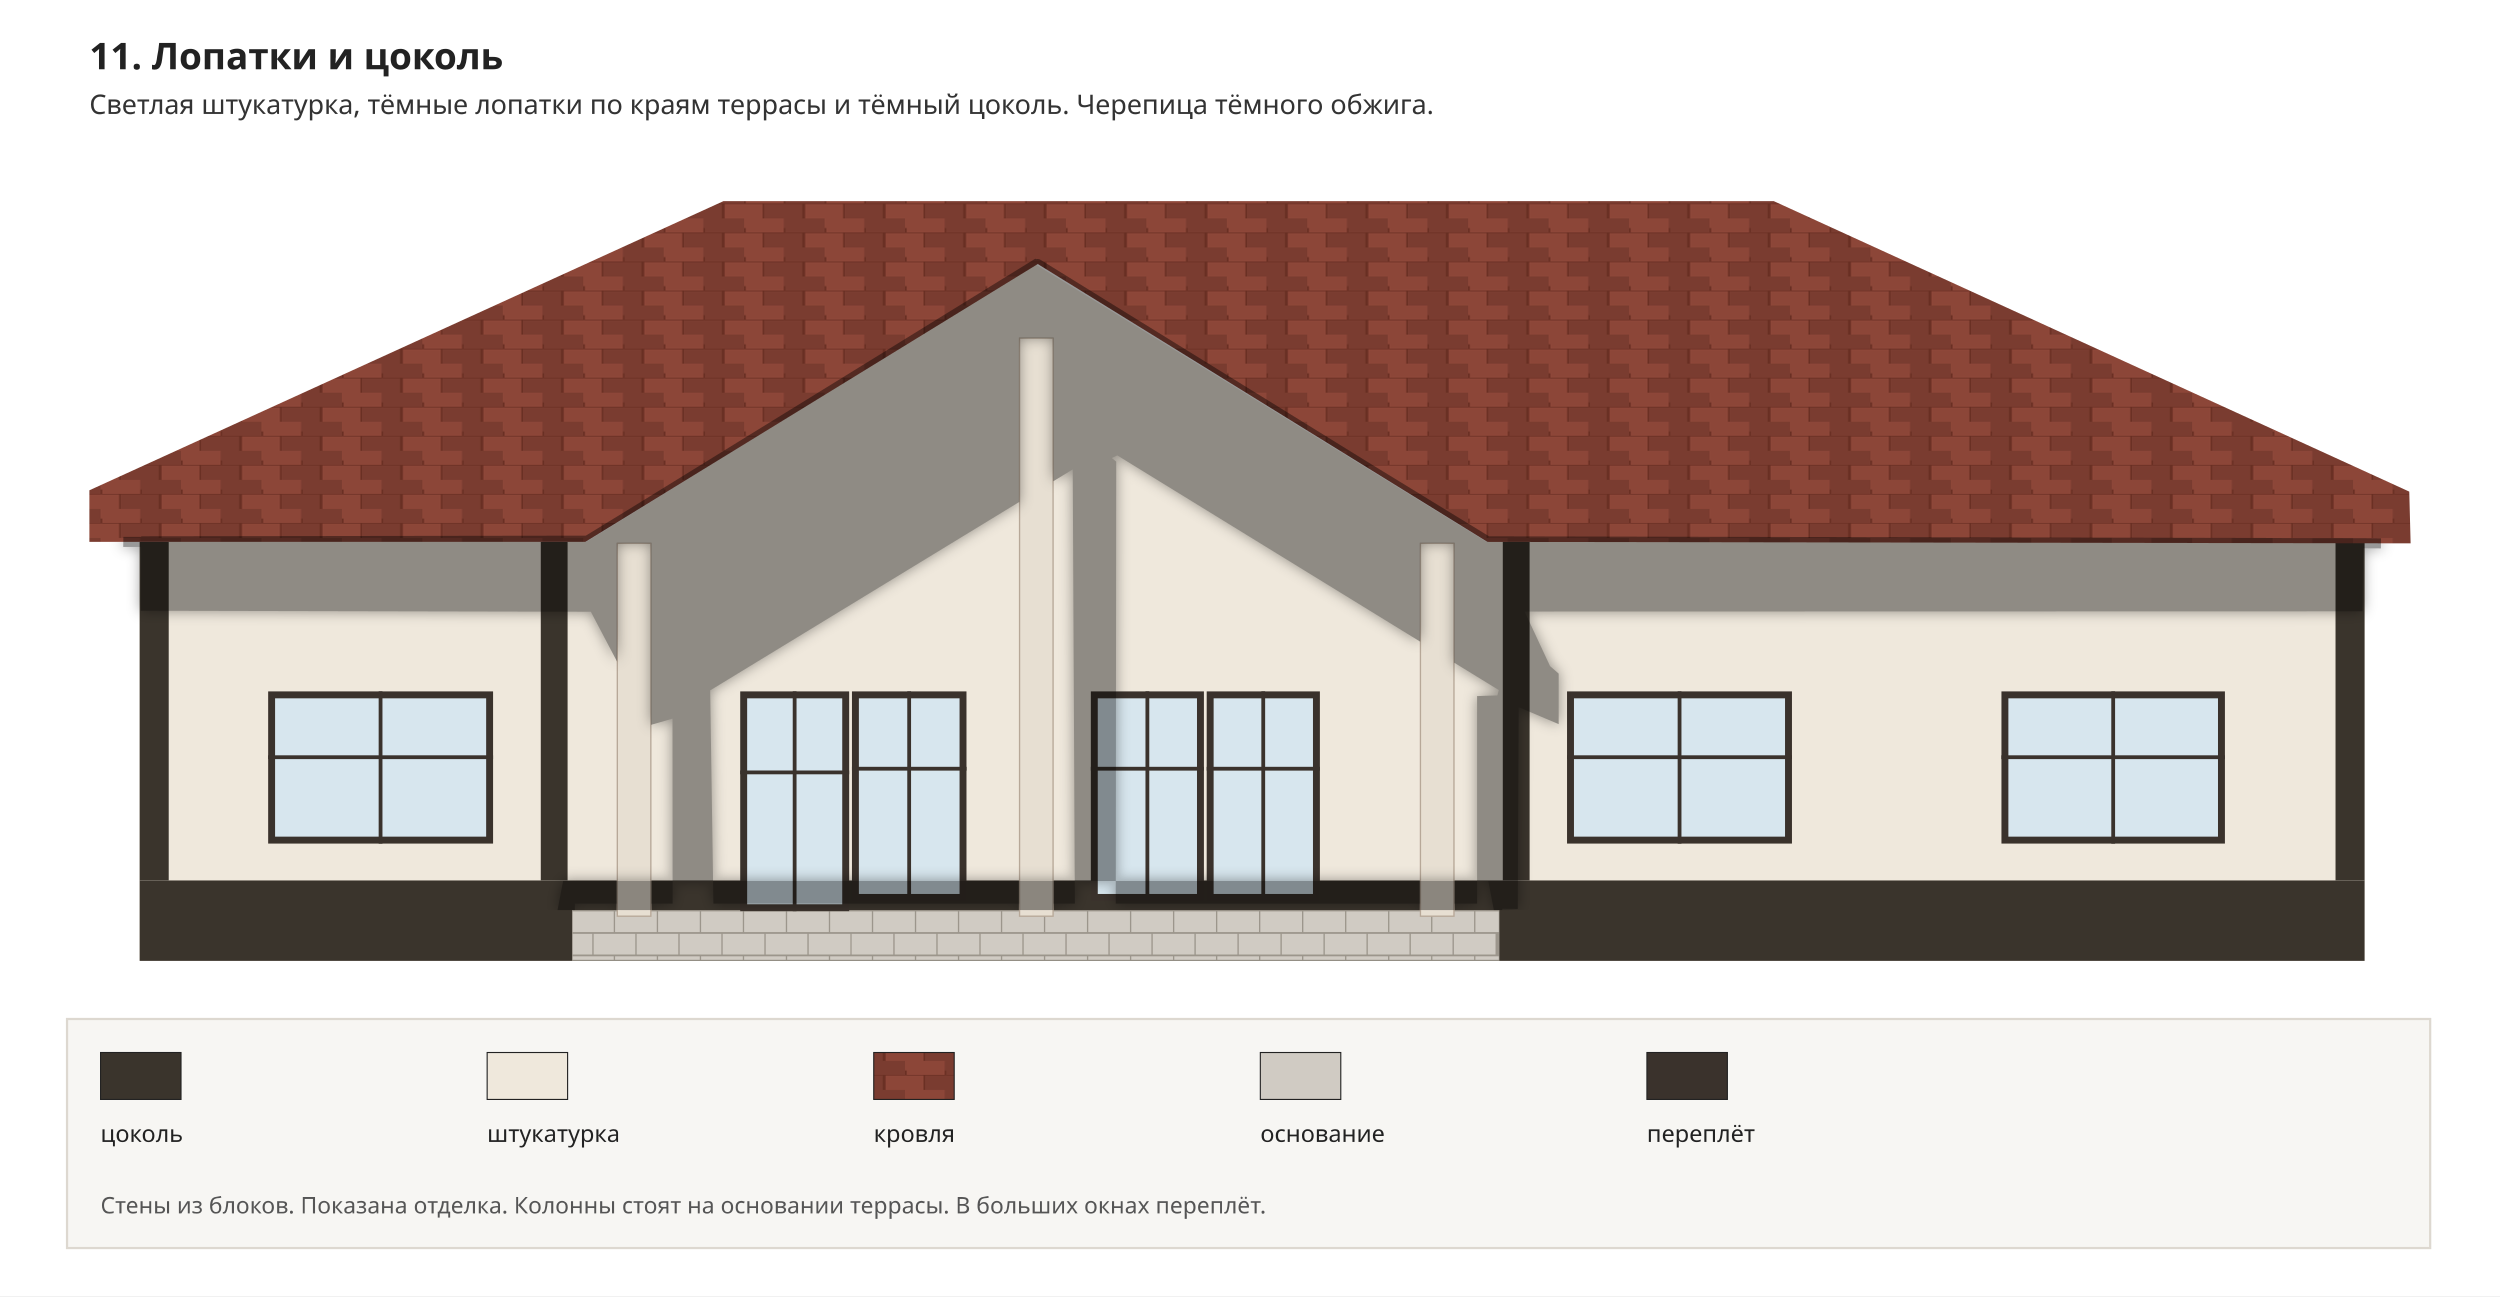
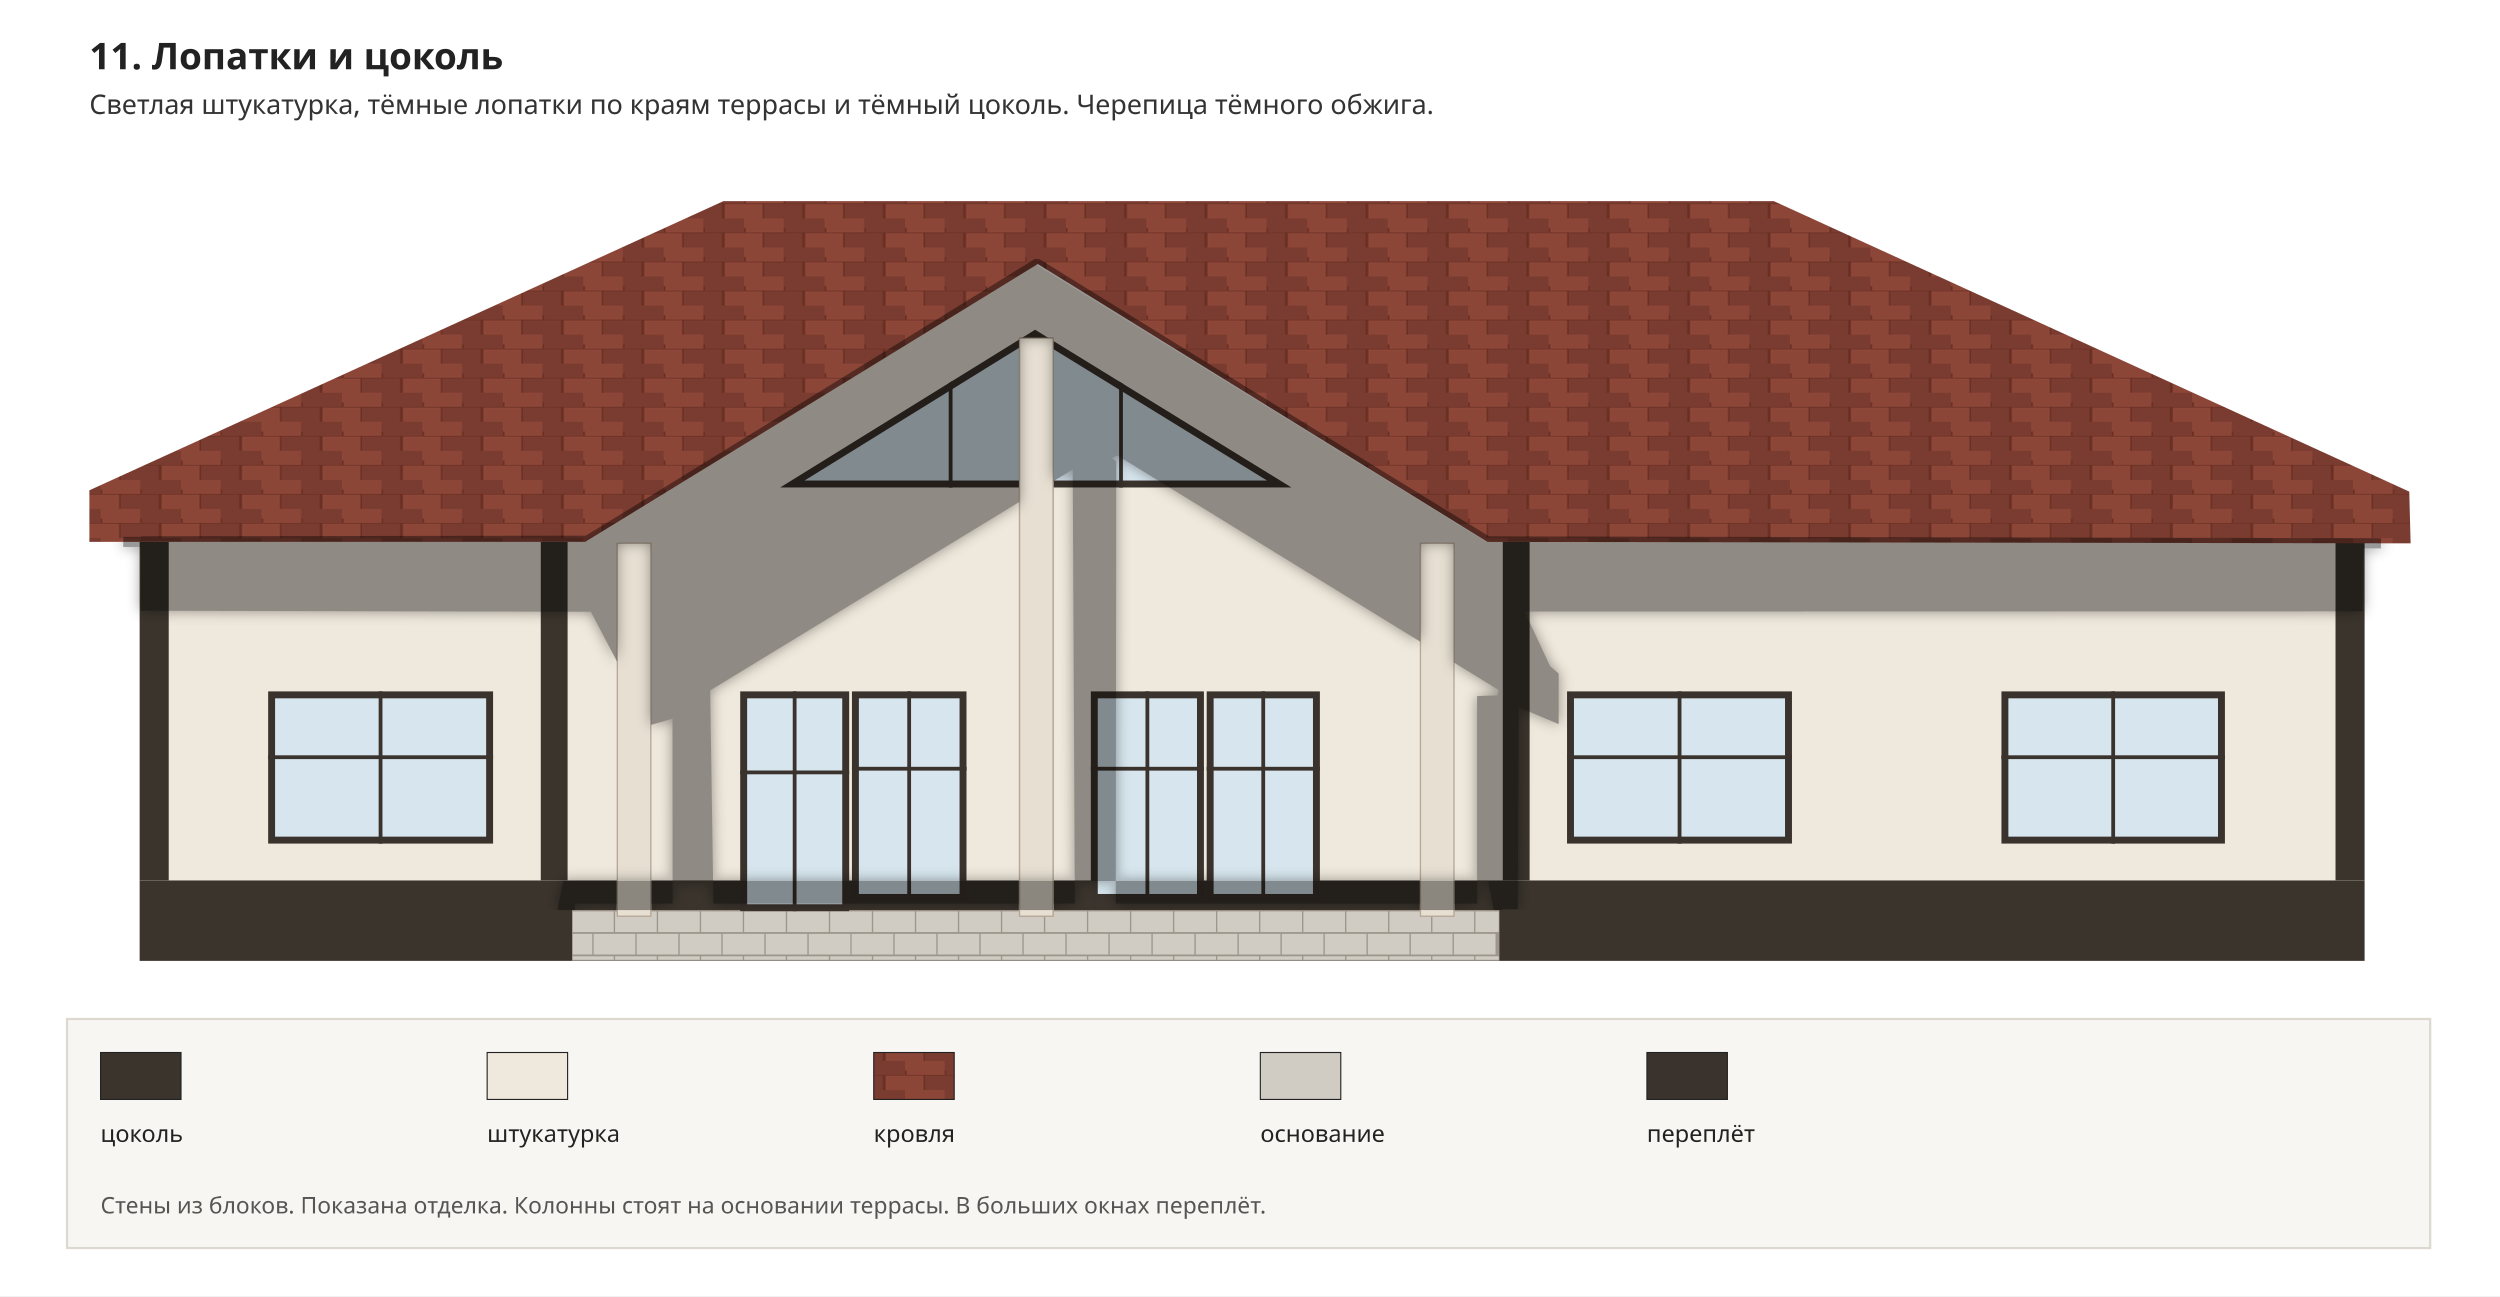
<svg xmlns="http://www.w3.org/2000/svg" width="223.75mm" height="116.0mm" viewBox="0 0 223.75 116.0">
  <rect width="100%" height="100%" fill="#ffffff" />
  <text x="8" y="6.2" font-family="sans-serif" font-size="3.3" font-weight="700" fill="#222">11. Лопатки и цоколь</text>
  <text x="8" y="10.2" font-family="sans-serif" font-size="2.4" fill="#333">Светлая штукатурка, тёмные лопатки по краям террасы и тёмный цоколь. Черепица тёмного обжига.</text>
  <defs>
    <pattern id="stone" width="13.6" height="3.5" patternUnits="userSpaceOnUse">
      <rect width="13.6" height="3.5" fill="#8F877C" />
      <rect x="0.12" y="0.12" width="4.3" height="1.5" fill="#D2C4B2" />
      <rect x="4.58" y="0.12" width="5.1" height="1.5" fill="#C3B39F" />
      <rect x="9.84" y="0.12" width="3.6" height="1.5" fill="#DDD0BE" />
      <rect x="-1.6" y="1.84" width="3.8" height="1.5" fill="#C9B9A6" />
      <rect x="2.36" y="1.84" width="4.7" height="1.5" fill="#B7A690" />
      <rect x="7.22" y="1.84" width="4.0" height="1.5" fill="#D7CBB8" />
      <rect x="11.38" y="1.84" width="3.4" height="1.5" fill="#C0B09C" />
    </pattern>
    <pattern id="stoneDark" width="13.6" height="3.5" patternUnits="userSpaceOnUse">
      <rect width="13.6" height="3.5" fill="#5E5954" />
      <rect x="0.12" y="0.12" width="4.3" height="1.5" fill="#8A8178" />
      <rect x="4.58" y="0.12" width="5.1" height="1.5" fill="#756C64" />
      <rect x="9.84" y="0.12" width="3.6" height="1.5" fill="#948B82" />
      <rect x="-1.6" y="1.84" width="3.8" height="1.5" fill="#7A7168" />
      <rect x="2.36" y="1.84" width="4.7" height="1.5" fill="#6A625A" />
      <rect x="7.22" y="1.84" width="4.0" height="1.5" fill="#857C74" />
    </pattern>
    <pattern id="brick" width="5.6" height="1.7" patternUnits="userSpaceOnUse">
      <rect width="5.6" height="1.7" fill="#CDB8A6" />
      <rect x="0.08" y="0.08" width="2.55" height="0.7" fill="#8E4A38" />
      <rect x="2.78" y="0.08" width="2.55" height="0.7" fill="#7A4032" />
      <rect x="-1.25" y="0.92" width="2.55" height="0.7" fill="#964E3C" />
      <rect x="1.45" y="0.92" width="2.55" height="0.7" fill="#7A4032" />
      <rect x="4.15" y="0.92" width="2.55" height="0.7" fill="#8E4A38" />
    </pattern>
    <pattern id="brickDark" width="5.6" height="1.7" patternUnits="userSpaceOnUse">
      <rect width="5.6" height="1.7" fill="#B59A8C" />
      <rect x="0.08" y="0.08" width="2.55" height="0.7" fill="#6E382C" />
      <rect x="2.78" y="0.08" width="2.55" height="0.7" fill="#5C2E24" />
      <rect x="-1.25" y="0.92" width="2.55" height="0.7" fill="#743C30" />
      <rect x="1.45" y="0.92" width="2.55" height="0.7" fill="#5C2E24" />
      <rect x="4.15" y="0.92" width="2.55" height="0.7" fill="#6E382C" />
    </pattern>
    <pattern id="bavaria" width="5.6" height="1.7" patternUnits="userSpaceOnUse">
      <rect width="5.6" height="1.7" fill="#CDB8A6" />
      <rect x="0.08" y="0.08" width="2.55" height="0.7" fill="#8E4A38" />
      <rect x="2.78" y="0.08" width="2.55" height="0.7" fill="#C47858" />
      <rect x="-1.25" y="0.92" width="2.55" height="0.7" fill="#5C342C" />
      <rect x="1.45" y="0.92" width="2.55" height="0.7" fill="#A85A40" />
      <rect x="4.15" y="0.92" width="2.55" height="0.7" fill="#7A4032" />
    </pattern>
    <pattern id="silicate" width="5.6" height="1.7" patternUnits="userSpaceOnUse">
      <rect width="5.6" height="1.7" fill="#C5C3BC" />
      <rect x="0.08" y="0.08" width="2.55" height="0.7" fill="#E7E4DC" />
      <rect x="2.78" y="0.08" width="2.55" height="0.7" fill="#D9D6CE" />
      <rect x="-1.25" y="0.92" width="2.55" height="0.7" fill="#F2EFE8" />
      <rect x="1.45" y="0.92" width="2.55" height="0.7" fill="#E0DDD4" />
      <rect x="4.15" y="0.92" width="2.55" height="0.7" fill="#E7E4DC" />
    </pattern>
    <pattern id="siding" width="6" height="1.65" patternUnits="userSpaceOnUse">
      <rect width="6" height="1.65" fill="#B7B1A6" />
      <rect width="6" height="1.38" fill="#E3DED4" />
    </pattern>
    <pattern id="vsiding" width="2.05" height="8" patternUnits="userSpaceOnUse">
      <rect width="2.05" height="8" fill="#B7B3AA" />
      <rect width="1.88" height="8" fill="#E4E1DA" />
    </pattern>
    <pattern id="ashlar" width="9.2" height="4.6" patternUnits="userSpaceOnUse">
      <rect width="9.2" height="4.6" fill="#C8BEB0" />
      <rect x="0.12" y="0.12" width="4.3" height="2.05" fill="#E7DDD0" />
      <rect x="4.58" y="0.12" width="4.45" height="2.05" fill="#F3EBE0" />
      <rect x="-2.1" y="2.35" width="4.3" height="2.05" fill="#EFE6D8" />
      <rect x="2.36" y="2.35" width="4.5" height="2.05" fill="#E4D9C8" />
      <rect x="7.02" y="2.35" width="4.2" height="2.05" fill="#F7F1E8" />
    </pattern>
    <pattern id="tile" width="7.2" height="2.6" patternUnits="userSpaceOnUse">
      <rect width="7.2" height="2.6" fill="#6A3024" />
      <rect x="0.06" y="0.06" width="3.4" height="2.15" fill="#8C4638" />
      <rect x="3.6" y="0.06" width="3.4" height="2.15" fill="#7A3C30" />
      <rect x="-1.6" y="1.35" width="3.4" height="2.15" fill="#7A3C30" />
      <rect x="1.95" y="1.35" width="3.4" height="2.15" fill="#8C4638" />
      <rect x="5.5" y="1.35" width="3.4" height="2.15" fill="#7A3C30" />
    </pattern>
    <pattern id="tileDark" width="7.2" height="2.15" patternUnits="userSpaceOnUse">
      <rect width="7.2" height="2.15" fill="#2E3236" />
      <rect x="0.06" y="0.06" width="3.4" height="1.75" fill="#4E5256" />
      <rect x="3.6" y="0.06" width="3.4" height="1.75" fill="#3E4246" />
      <rect x="-1.6" y="1.1" width="3.4" height="1.75" fill="#3E4246" />
      <rect x="1.95" y="1.1" width="3.4" height="1.75" fill="#4E5256" />
    </pattern>
    <pattern id="seam" width="4.4" height="8" patternUnits="userSpaceOnUse">
      <rect width="4.4" height="8" fill="#32353A" />
      <rect width="0.2" height="8" fill="#1C1E20" />
    </pattern>
    <pattern id="barrel" width="2.2" height="2.4" patternUnits="userSpaceOnUse">
      <rect width="2.2" height="2.4" fill="#A84E32" />
      <path d="M0,2.15 Q1.1,1.35 2.2,2.15 L2.2,2.4 L0,2.4 Z" fill="#E8C4AE" />
      <path d="M0.15,0.15 Q1.1,1.05 2.05,0.15" fill="none" stroke="#7A3424" stroke-width="0.12" />
    </pattern>
    <clipPath id="roof">
      <path d="M64.75,18.00 L158.75,18.00 L215.63,44.00 L215.75,48.63 L133.13,48.50 L92.88,23.63 L52.38,48.50 L8.00,48.50 L8.00,43.88 Z" />
    </clipPath>
    <clipPath id="gable">
      <path d="M92.63,23.63 L133.25,48.63 L52.25,48.63 Z" />
    </clipPath>
    <clipPath id="wall">
      <rect x="12.5" y="48.5" width="199.13" height="37.50" />
    </clipPath>
    <clipPath id="wings">
      <path d="M12.5,48.5 H52.25 V86.0 H12.5 Z M133.25,48.5 H211.63 V86.0 H133.25 Z" />
    </clipPath>
    <clipPath id="center">
      <path d="M52.25,48.5 H133.25 V81.45 H52.25 Z M92.63,23.63 L133.25,48.63 L52.25,48.63 Z" />
    </clipPath>
    <clipPath id="ten-below">
      <path d="M4.00,48.50 L12.50,48.50 L52.38,48.50 L92.88,23.63 L133.13,48.50 L211.63,48.62 L220.00,48.62 L220.00,81.45 L4.00,81.45 Z" />
    </clipPath>
    <filter id="ten-blur" filterUnits="userSpaceOnUse" x="0" y="16" width="224" height="84">
      <feGaussianBlur stdDeviation="0.6" />
    </filter>
  </defs>
  <rect x="0.00" y="14.00" width="230.00" height="80.00" fill="#EFE8DC" clip-path="url(#wall)" />
  <rect x="0.00" y="14.00" width="230.00" height="80.00" fill="#EFE8DC" clip-path="url(#gable)" />
  <rect x="12.50" y="78.80" width="199.13" height="7.20" fill="#3A342C" clip-path="url(#wall)" />
  <rect x="12.50" y="48.50" width="2.60" height="30.30" fill="#3A342C" clip-path="url(#wall)" />
  <rect x="48.40" y="48.50" width="2.40" height="30.30" fill="#3A342C" clip-path="url(#wall)" />
  <rect x="134.50" y="48.50" width="2.40" height="30.30" fill="#3A342C" clip-path="url(#wall)" />
  <rect x="209.03" y="48.50" width="2.60" height="30.30" fill="#3A342C" clip-path="url(#wall)" />
  <rect x="0.00" y="14.00" width="230.00" height="80.00" fill="url(#tile)" clip-path="url(#roof)" />
  <rect x="51.20" y="81.45" width="83.00" height="4.55" fill="#9C968C" />
  <rect x="51.26" y="81.57" width="3.67" height="1.85" fill="#D0CBC3" />
  <rect x="55.05" y="81.57" width="3.73" height="1.85" fill="#D0CBC3" />
  <rect x="58.90" y="81.57" width="3.73" height="1.85" fill="#D0CBC3" />
  <rect x="62.75" y="81.57" width="3.73" height="1.85" fill="#D0CBC3" />
  <rect x="66.60" y="81.57" width="3.73" height="1.85" fill="#D0CBC3" />
  <rect x="70.45" y="81.57" width="3.73" height="1.85" fill="#D0CBC3" />
  <rect x="74.30" y="81.57" width="3.73" height="1.85" fill="#D0CBC3" />
  <rect x="78.15" y="81.57" width="3.73" height="1.85" fill="#D0CBC3" />
  <rect x="82.00" y="81.57" width="3.73" height="1.85" fill="#D0CBC3" />
  <rect x="85.85" y="81.57" width="3.73" height="1.85" fill="#D0CBC3" />
  <rect x="89.70" y="81.57" width="3.73" height="1.85" fill="#D0CBC3" />
  <rect x="93.55" y="81.57" width="3.73" height="1.85" fill="#D0CBC3" />
  <rect x="97.40" y="81.57" width="3.73" height="1.85" fill="#D0CBC3" />
  <rect x="101.25" y="81.57" width="3.73" height="1.85" fill="#D0CBC3" />
  <rect x="105.10" y="81.57" width="3.73" height="1.85" fill="#D0CBC3" />
  <rect x="108.95" y="81.57" width="3.73" height="1.85" fill="#D0CBC3" />
  <rect x="112.80" y="81.57" width="3.73" height="1.85" fill="#D0CBC3" />
  <rect x="116.65" y="81.57" width="3.73" height="1.85" fill="#D0CBC3" />
  <rect x="120.50" y="81.57" width="3.73" height="1.85" fill="#D0CBC3" />
  <rect x="124.35" y="81.57" width="3.73" height="1.85" fill="#D0CBC3" />
  <rect x="128.20" y="81.57" width="3.73" height="1.85" fill="#D0CBC3" />
  <rect x="132.05" y="81.57" width="2.09" height="1.85" fill="#D0CBC3" />
  <rect x="51.26" y="83.58" width="1.75" height="1.85" fill="#D0CBC3" />
  <rect x="53.13" y="83.58" width="3.73" height="1.85" fill="#D0CBC3" />
  <rect x="56.98" y="83.58" width="3.73" height="1.85" fill="#D0CBC3" />
  <rect x="60.83" y="83.58" width="3.73" height="1.85" fill="#D0CBC3" />
  <rect x="64.68" y="83.58" width="3.73" height="1.85" fill="#D0CBC3" />
  <rect x="68.53" y="83.58" width="3.73" height="1.85" fill="#D0CBC3" />
  <rect x="72.38" y="83.58" width="3.73" height="1.85" fill="#D0CBC3" />
  <rect x="76.22" y="83.58" width="3.73" height="1.85" fill="#D0CBC3" />
  <rect x="80.07" y="83.58" width="3.73" height="1.85" fill="#D0CBC3" />
  <rect x="83.92" y="83.58" width="3.73" height="1.85" fill="#D0CBC3" />
  <rect x="87.77" y="83.58" width="3.73" height="1.85" fill="#D0CBC3" />
  <rect x="91.62" y="83.58" width="3.73" height="1.85" fill="#D0CBC3" />
  <rect x="95.47" y="83.58" width="3.73" height="1.85" fill="#D0CBC3" />
  <rect x="99.32" y="83.58" width="3.73" height="1.85" fill="#D0CBC3" />
  <rect x="103.17" y="83.58" width="3.73" height="1.85" fill="#D0CBC3" />
  <rect x="107.02" y="83.58" width="3.73" height="1.85" fill="#D0CBC3" />
  <rect x="110.87" y="83.58" width="3.73" height="1.85" fill="#D0CBC3" />
  <rect x="114.72" y="83.58" width="3.73" height="1.85" fill="#D0CBC3" />
  <rect x="118.57" y="83.58" width="3.73" height="1.85" fill="#D0CBC3" />
  <rect x="122.42" y="83.58" width="3.73" height="1.85" fill="#D0CBC3" />
  <rect x="126.27" y="83.58" width="3.73" height="1.85" fill="#D0CBC3" />
  <rect x="130.12" y="83.58" width="3.73" height="1.85" fill="#D0CBC3" />
  <rect x="51.26" y="85.59" width="3.67" height="0.31" fill="#D0CBC3" />
  <rect x="55.05" y="85.59" width="3.73" height="0.31" fill="#D0CBC3" />
  <rect x="58.90" y="85.59" width="3.73" height="0.31" fill="#D0CBC3" />
  <rect x="62.75" y="85.59" width="3.73" height="0.31" fill="#D0CBC3" />
  <rect x="66.60" y="85.59" width="3.73" height="0.31" fill="#D0CBC3" />
  <rect x="70.45" y="85.59" width="3.73" height="0.31" fill="#D0CBC3" />
  <rect x="74.30" y="85.59" width="3.73" height="0.31" fill="#D0CBC3" />
  <rect x="78.15" y="85.59" width="3.73" height="0.31" fill="#D0CBC3" />
  <rect x="82.00" y="85.59" width="3.73" height="0.31" fill="#D0CBC3" />
  <rect x="85.85" y="85.59" width="3.73" height="0.31" fill="#D0CBC3" />
  <rect x="89.70" y="85.59" width="3.73" height="0.31" fill="#D0CBC3" />
  <rect x="93.55" y="85.59" width="3.73" height="0.31" fill="#D0CBC3" />
  <rect x="97.40" y="85.59" width="3.73" height="0.31" fill="#D0CBC3" />
  <rect x="101.25" y="85.59" width="3.73" height="0.31" fill="#D0CBC3" />
  <rect x="105.10" y="85.59" width="3.73" height="0.31" fill="#D0CBC3" />
  <rect x="108.95" y="85.59" width="3.73" height="0.31" fill="#D0CBC3" />
  <rect x="112.80" y="85.59" width="3.73" height="0.31" fill="#D0CBC3" />
  <rect x="116.65" y="85.59" width="3.73" height="0.31" fill="#D0CBC3" />
  <rect x="120.50" y="85.59" width="3.73" height="0.31" fill="#D0CBC3" />
  <rect x="124.35" y="85.59" width="3.73" height="0.31" fill="#D0CBC3" />
  <rect x="128.20" y="85.59" width="3.73" height="0.31" fill="#D0CBC3" />
  <rect x="132.05" y="85.59" width="2.09" height="0.31" fill="#D0CBC3" />
  <rect x="55.25" y="48.63" width="3.00" height="33.37" fill="#E7DFD2" stroke="#B7A898" stroke-width="0.12" />
  <rect x="91.25" y="30.27" width="3.00" height="51.73" fill="#E7DFD2" stroke="#B7A898" stroke-width="0.12" />
  <rect x="127.13" y="48.63" width="3.00" height="33.37" fill="#E7DFD2" stroke="#B7A898" stroke-width="0.12" />
  <rect x="24.00" y="61.88" width="20.13" height="13.62" fill="#3A322C" />
  <rect x="24.62" y="62.50" width="18.89" height="12.38" fill="#D7E6EE" />
  <rect x="33.89" y="61.88" width="0.34" height="13.62" fill="#3A322C" />
  <rect x="24.00" y="67.60" width="20.13" height="0.34" fill="#3A322C" />
  <rect x="140.25" y="61.88" width="20.13" height="13.62" fill="#3A322C" />
  <rect x="140.87" y="62.50" width="18.89" height="12.38" fill="#D7E6EE" />
  <rect x="150.15" y="61.88" width="0.34" height="13.62" fill="#3A322C" />
  <rect x="140.25" y="67.60" width="20.13" height="0.34" fill="#3A322C" />
  <rect x="179.13" y="61.88" width="20.00" height="13.62" fill="#3A322C" />
  <rect x="179.75" y="62.50" width="18.76" height="12.38" fill="#D7E6EE" />
  <rect x="188.96" y="61.88" width="0.34" height="13.62" fill="#3A322C" />
  <rect x="179.13" y="67.60" width="20.00" height="0.34" fill="#3A322C" />
  <rect x="76.25" y="61.88" width="10.25" height="18.75" fill="#3A322C" />
  <rect x="76.87" y="62.50" width="9.01" height="17.51" fill="#D7E6EE" />
  <rect x="76.25" y="68.63" width="10.25" height="0.34" fill="#3A322C" />
  <rect x="81.20" y="61.88" width="0.34" height="18.75" fill="#3A322C" />
  <rect x="97.63" y="61.88" width="10.12" height="18.75" fill="#3A322C" />
  <rect x="98.25" y="62.50" width="8.88" height="17.51" fill="#D7E6EE" />
  <rect x="97.63" y="68.63" width="10.12" height="0.34" fill="#3A322C" />
  <rect x="102.52" y="61.88" width="0.34" height="18.75" fill="#3A322C" />
  <rect x="108.00" y="61.88" width="10.13" height="18.75" fill="#3A322C" />
  <rect x="108.62" y="62.50" width="8.89" height="17.51" fill="#D7E6EE" />
  <rect x="108.00" y="68.63" width="10.13" height="0.34" fill="#3A322C" />
  <rect x="112.89" y="61.88" width="0.34" height="18.75" fill="#3A322C" />
  <rect x="66.25" y="61.88" width="9.75" height="19.67" fill="#3A322C" />
  <rect x="66.87" y="62.50" width="8.51" height="18.43" fill="#D7E6EE" />
  <rect x="66.25" y="68.96" width="9.75" height="0.34" fill="#3A322C" />
  <rect x="70.95" y="61.88" width="0.34" height="19.67" fill="#3A322C" />
  <rect x="6.00" y="91.20" width="211.50" height="20.50" fill="#F7F6F3" stroke="#DDD8D0" stroke-width="0.2" />
  <rect x="9.00" y="94.20" width="7.20" height="4.20" fill="#3A342C" stroke="#222" stroke-width="0.1" />
  <text x="9.0" y="102.2" font-family="sans-serif" font-size="2.1" fill="#222">цоколь</text>
  <rect x="43.60" y="94.20" width="7.20" height="4.20" fill="#EFE8DC" stroke="#222" stroke-width="0.1" />
  <text x="43.6" y="102.2" font-family="sans-serif" font-size="2.1" fill="#222">штукатурка</text>
  <rect x="78.20" y="94.20" width="7.20" height="4.20" fill="url(#tile)" stroke="#222" stroke-width="0.1" />
  <text x="78.2" y="102.2" font-family="sans-serif" font-size="2.1" fill="#222">кровля</text>
  <rect x="112.80" y="94.20" width="7.20" height="4.20" fill="#D0CBC3" stroke="#222" stroke-width="0.1" />
  <text x="112.8" y="102.2" font-family="sans-serif" font-size="2.1" fill="#222">основание</text>
  <rect x="147.40" y="94.20" width="7.20" height="4.20" fill="#3A322C" stroke="#222" stroke-width="0.1" />
  <text x="147.4" y="102.2" font-family="sans-serif" font-size="2.1" fill="#222">переплёт</text>
  <text x="9" y="108.6" font-family="sans-serif" font-size="2.05" fill="#555">Стены из блоков. Показана отделка. Колонны стоят на основании террасы. В больших окнах переплёт.</text>
+   <g id="gable-window">
+     <polygon points="92.64,29.51 115.59,43.63 69.82,43.63" fill="#3A322C" />
+     <polygon points="92.64,30.24 113.40,43.01 72.00,43.01" fill="#D7E6EE" />
+     <polygon points="84.91,43.63 85.25,43.63 85.25,34.08 84.91,34.30" fill="#3A322C" />
+     <polygon points="100.16,43.63 100.50,43.63 100.50,34.35 100.16,34.14" fill="#3A322C" />
+   </g>
+   <rect x="91.25" y="30.27" width="3.00" height="51.73" fill="#E7DFD2" stroke="#B7A898" stroke-width="0.12" />
  <g id="ten-mask" opacity="0.40" style="mix-blend-mode:multiply">
    <g clip-path="url(#ten-below)">
      <path id="ten-soft" filter="url(#ten-blur)" fill="#000000" d="M50.40,78.85 L133.20,78.85 L133.70,81.45 L49.90,81.45 ZM211.50,48.17 L133.27,48.00 L122.78,41.58 L93.12,23.25 L93.08,23.23 L93.04,23.21 L92.99,23.19 L92.95,23.19 L92.90,23.18 L92.86,23.18 L92.81,23.18 L92.77,23.19 L92.74,23.20 L92.66,23.15 L56.04,45.73 L52.43,47.94 L12.64,48.00 L12.64,48.05 L11.04,48.05 L11.03,48.95 L12.63,48.95 L12.60,54.66 L52.88,54.75 L55.23,59.22 L55.23,48.61 L58.27,48.61 L58.27,64.87 L60.19,64.32 L60.20,80.87 L58.27,80.87 L58.27,81.45 L91.23,81.45 L91.23,80.87 L63.85,80.87 L63.56,61.79 L91.23,44.92 L91.23,30.25 L94.27,30.25 L94.27,43.07 L96.01,42.01 L96.20,80.87 L94.27,80.87 L94.27,81.45 L127.11,81.45 L127.11,80.87 L99.86,80.87 L99.90,41.31 L99.50,40.99 L100.00,40.76 L127.11,57.43 L127.11,48.61 L130.15,48.61 L130.15,59.31 L134.14,61.76 L134.02,62.24 L132.20,62.30 L132.20,80.87 L130.15,80.87 L130.15,81.45 L134.45,81.45 L134.45,81.33 L135.84,81.35 L135.92,63.29 L139.50,64.81 L139.50,60.29 L138.73,59.62 L136.45,54.73 L211.45,54.71 L211.49,49.07 L213.09,49.08 L213.10,48.18 L213.10,48.18 L211.50,48.17 L211.50,48.17 ZM55.23,81.45 L55.23,80.87 L51.45,80.87 L51.45,81.45 L55.23,81.45 Z" />
    </g>
    <path id="ten" fill="#000000" d="M50.40,78.85 L133.20,78.85 L133.70,81.45 L49.90,81.45 ZM211.50,48.17 L133.27,48.00 L122.78,41.58 L93.12,23.25 L93.08,23.23 L93.04,23.21 L92.99,23.19 L92.95,23.19 L92.90,23.18 L92.86,23.18 L92.81,23.18 L92.77,23.19 L92.74,23.20 L92.66,23.15 L56.04,45.73 L52.43,47.94 L12.64,48.00 L12.64,48.05 L11.04,48.05 L11.03,48.95 L12.63,48.95 L12.60,54.66 L52.88,54.75 L55.23,59.22 L55.23,48.61 L58.27,48.61 L58.27,64.87 L60.19,64.32 L60.20,80.87 L58.27,80.87 L58.27,81.45 L91.23,81.45 L91.23,80.87 L63.85,80.87 L63.56,61.79 L91.23,44.92 L91.23,30.25 L94.27,30.25 L94.27,43.07 L96.01,42.01 L96.20,80.87 L94.27,80.87 L94.27,81.45 L127.11,81.45 L127.11,80.87 L99.86,80.87 L99.90,41.31 L99.50,40.99 L100.00,40.76 L127.11,57.43 L127.11,48.61 L130.15,48.61 L130.15,59.31 L134.14,61.76 L134.02,62.24 L132.20,62.30 L132.20,80.87 L130.15,80.87 L130.15,81.45 L134.45,81.45 L134.45,81.33 L135.84,81.35 L135.92,63.29 L139.50,64.81 L139.50,60.29 L138.73,59.62 L136.45,54.73 L211.45,54.71 L211.49,49.07 L213.09,49.08 L213.10,48.18 L213.10,48.18 L211.50,48.17 L211.50,48.17 ZM55.23,81.45 L55.23,80.87 L51.45,80.87 L51.45,81.45 L55.23,81.45 Z" />
  </g>
</svg>
